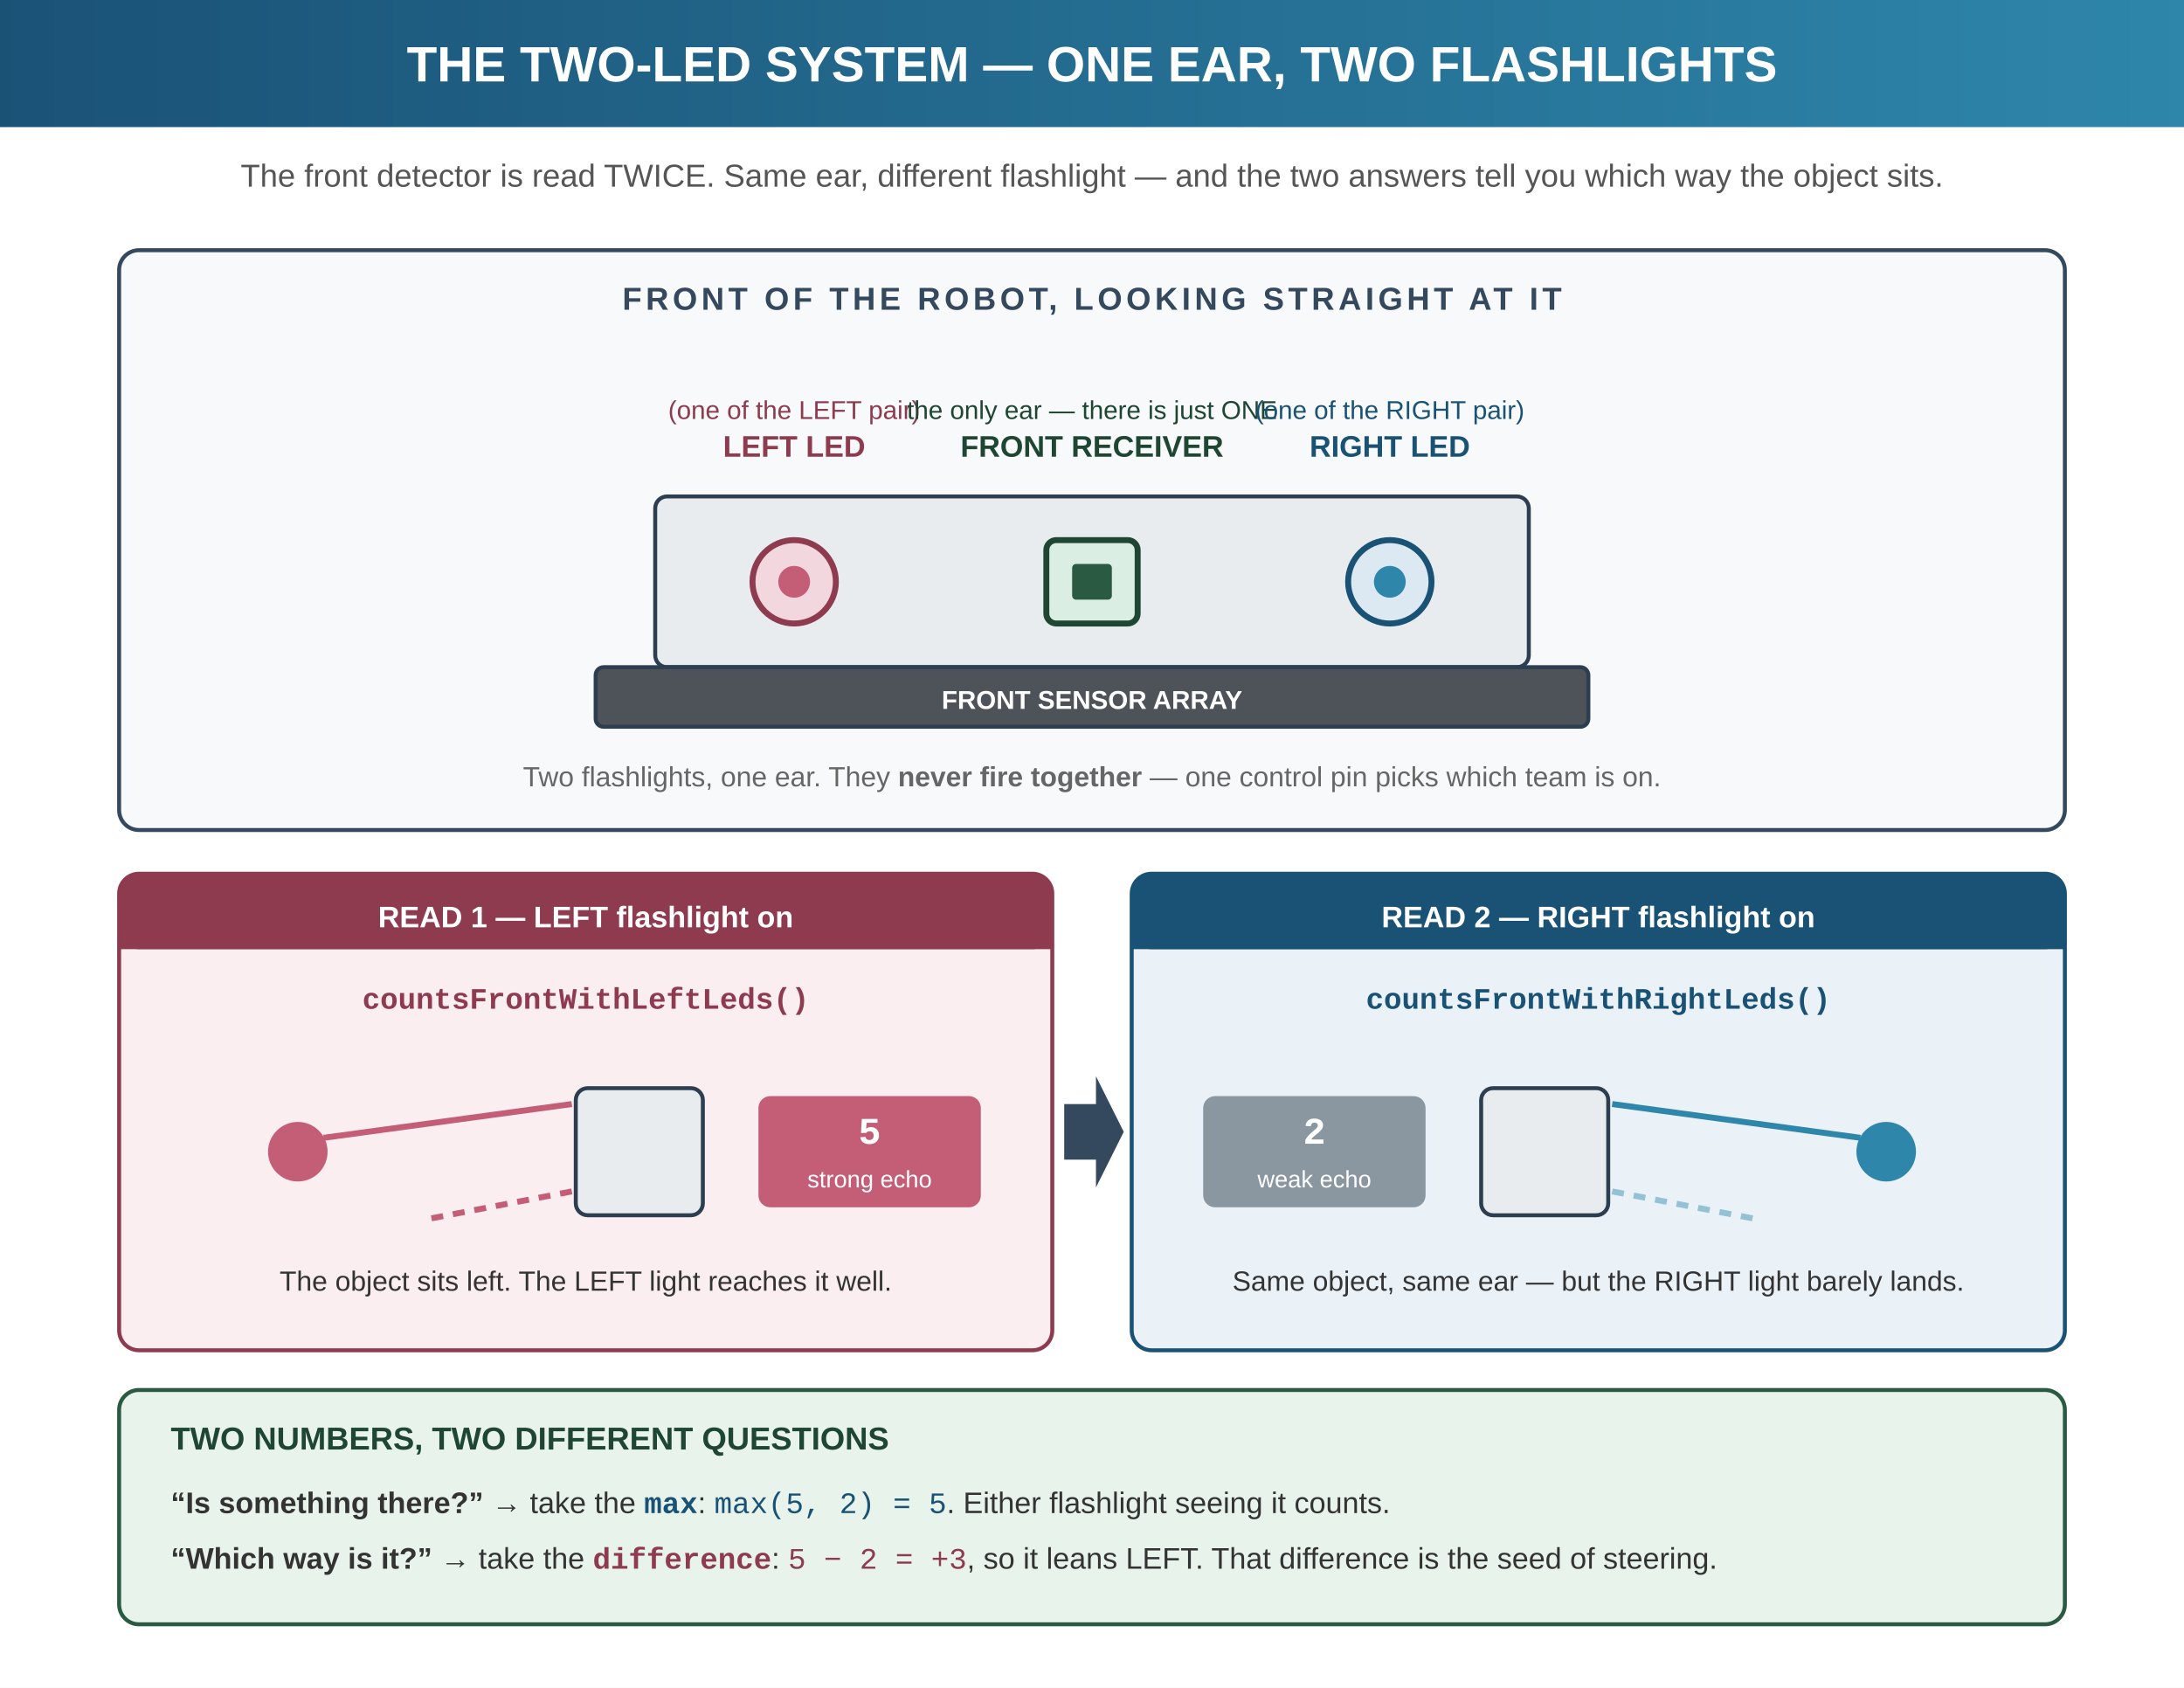
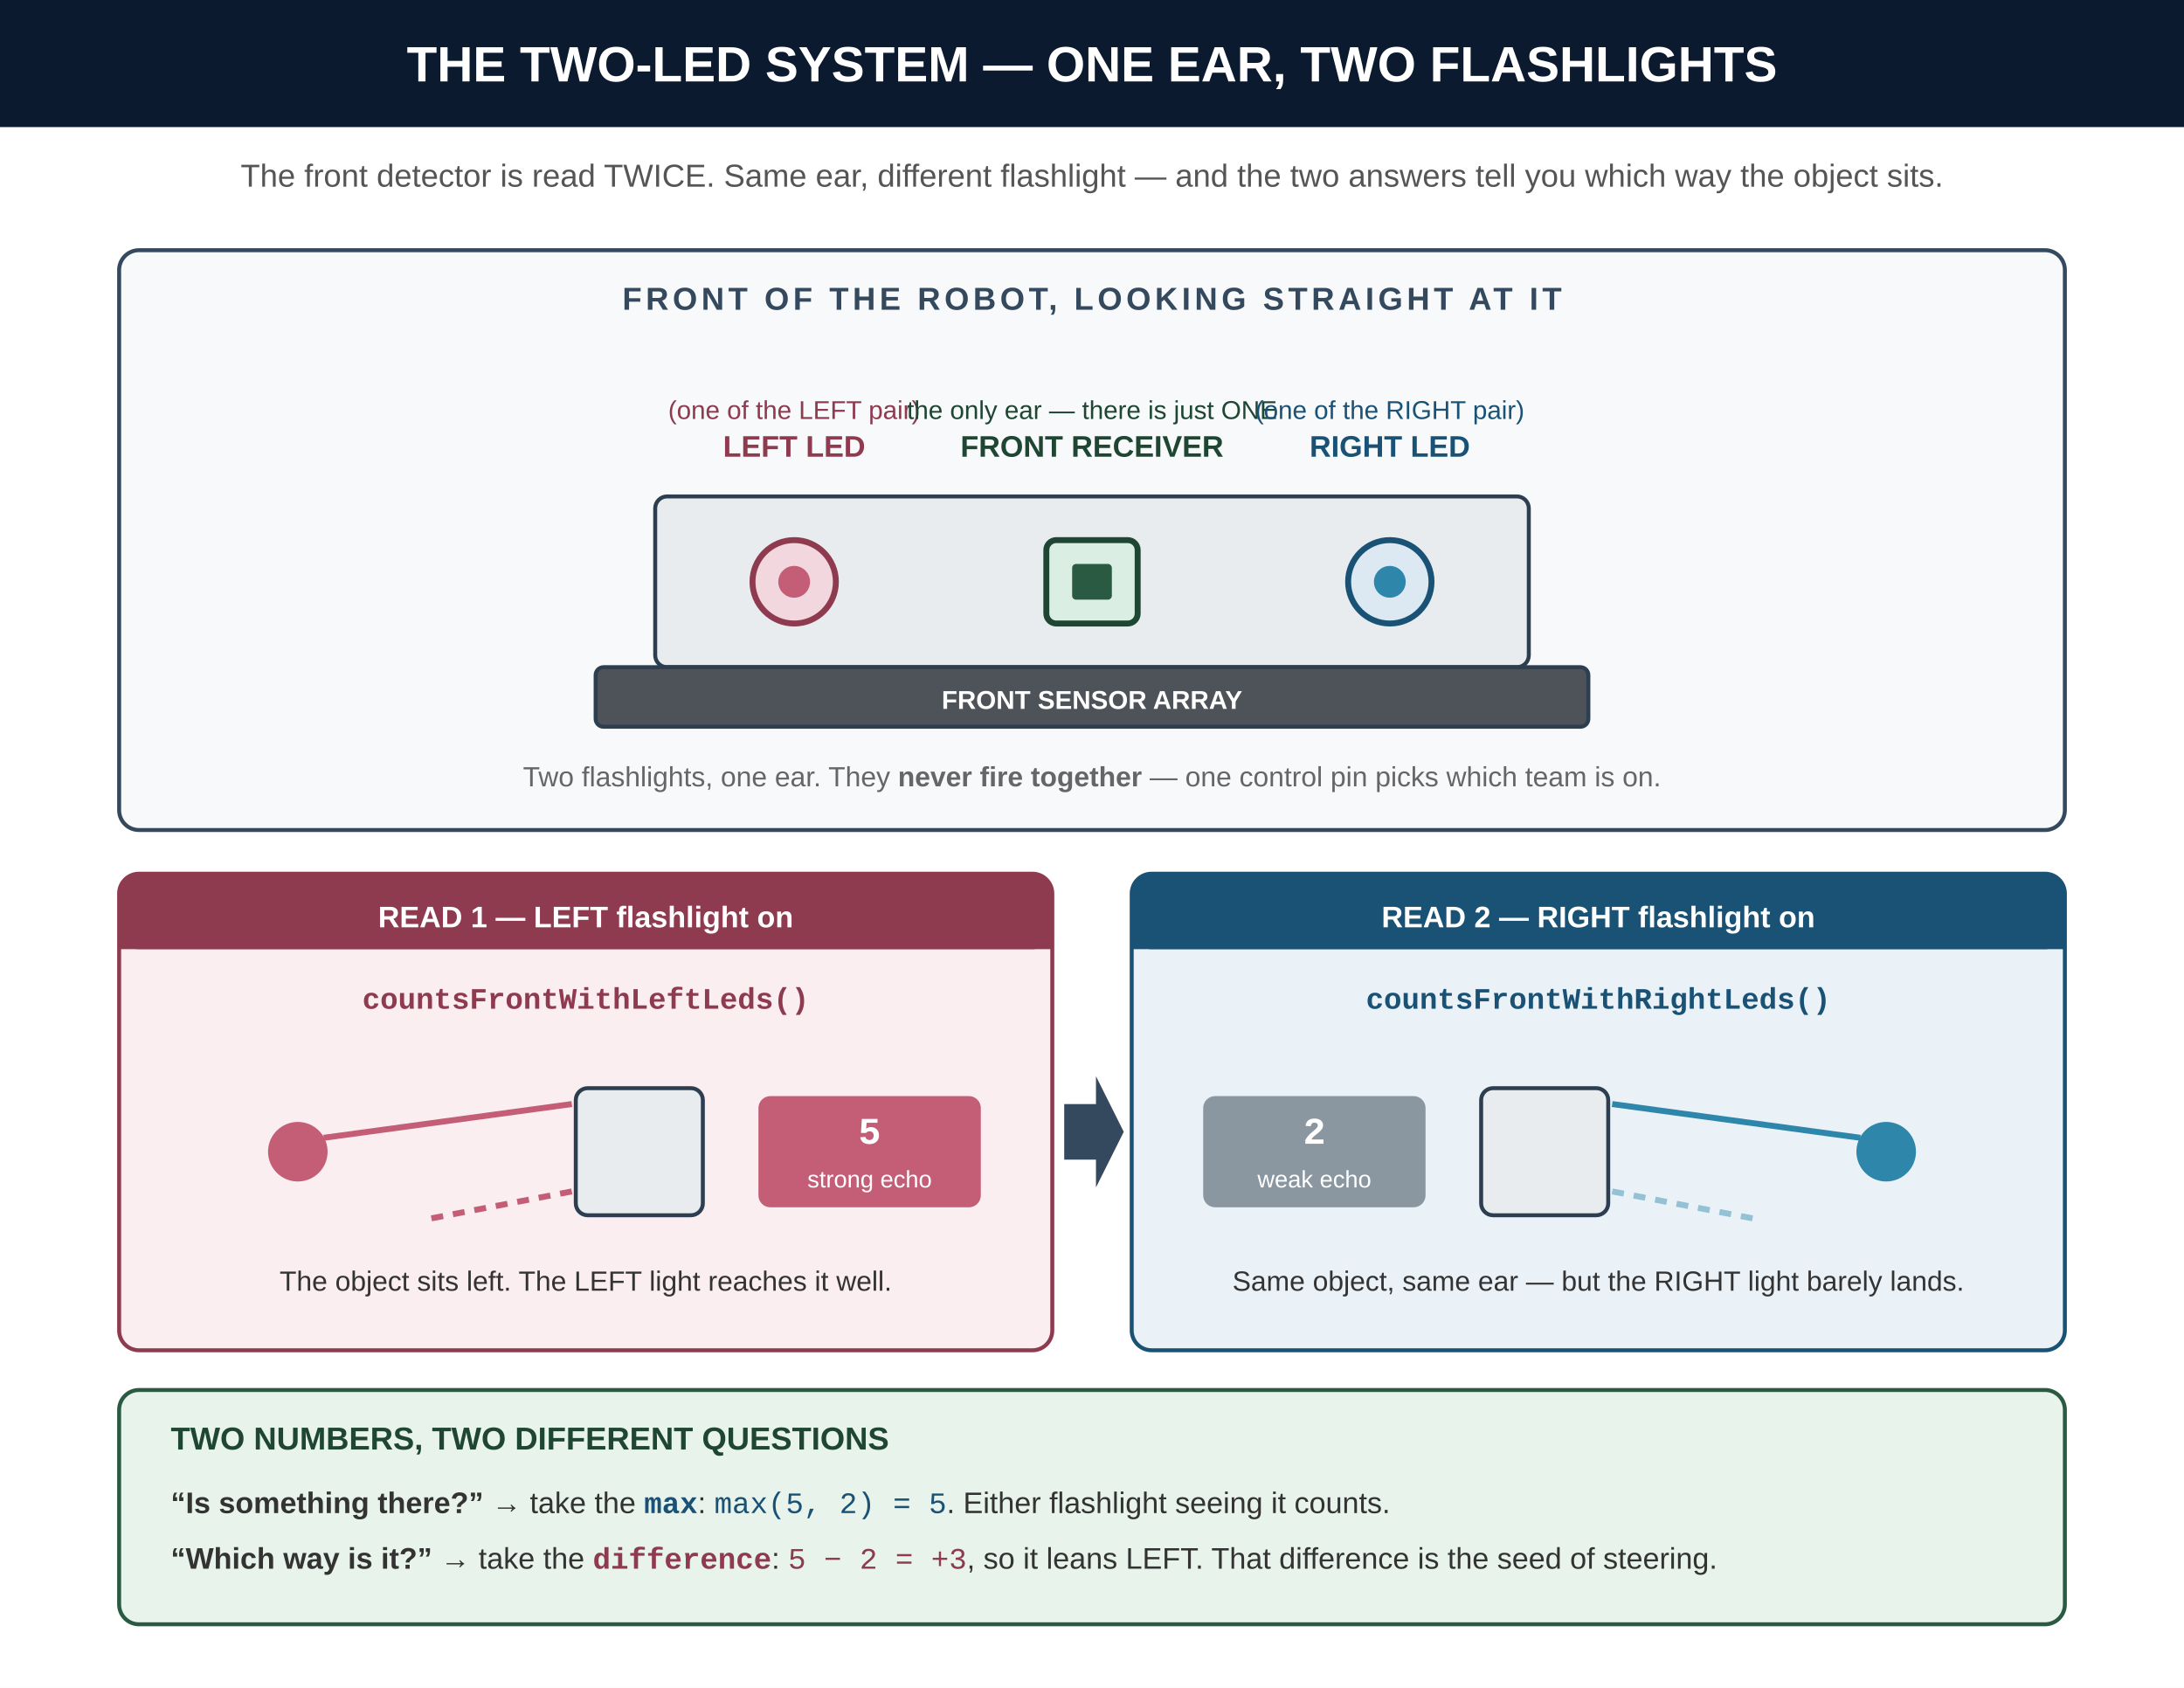
<svg xmlns="http://www.w3.org/2000/svg" viewBox="0 0 1100 850" width="1100" height="850">
  <defs>
-     <linearGradient id="tb" x1="0" y1="0" x2="1" y2="0">
-       <stop offset="0" stop-color="#1a5276" />
-       <stop offset="1" stop-color="#2e86ab" />
-     </linearGradient>
-   </defs>
+ </defs>
  <rect width="1100" height="850" fill="#ffffff" />
-   <rect x="0" y="0" width="1100" height="64" fill="url(#tb)" />
+   <rect x="0" y="0" width="1100" height="64" fill="#0B1A2E" />
  <text x="550" y="41" font-family="Arial,Helvetica,sans-serif" font-size="25" font-weight="bold" fill="#ffffff" text-anchor="middle">THE TWO-LED SYSTEM — ONE EAR, TWO FLASHLIGHTS</text>
  <text x="550" y="94" font-family="Arial,Helvetica,sans-serif" font-size="16" fill="#555" text-anchor="middle">The front detector is read TWICE. Same ear, different flashlight — and the two answers tell you which way the object sits.</text>
  <rect x="60" y="126" width="980" height="292" rx="10" fill="#f7f9fa" stroke="#34495e" stroke-width="2" />
  <text x="550" y="156" font-family="Arial,Helvetica,sans-serif" font-size="16" font-weight="bold" fill="#34495e" text-anchor="middle" letter-spacing="2">FRONT OF THE ROBOT, LOOKING STRAIGHT AT IT</text>
  <rect x="330" y="250" width="440" height="86" rx="6" fill="#e8ecef" stroke="#2c3e50" stroke-width="2" />
  <rect x="300" y="336" width="500" height="30" rx="4" fill="#4d5358" stroke="#2c3e50" stroke-width="2" />
  <text x="550" y="357" font-family="Arial,Helvetica,sans-serif" font-size="13" font-weight="bold" fill="#ffffff" text-anchor="middle">FRONT SENSOR ARRAY</text>
  <circle cx="400" cy="293" r="21" fill="#f2d7de" stroke="#8e3a4f" stroke-width="3" />
  <circle cx="400" cy="293" r="8" fill="#c45d76" />
  <text x="400" y="230" font-family="Arial,Helvetica,sans-serif" font-size="15" font-weight="bold" fill="#8e3a4f" text-anchor="middle">LEFT LED</text>
  <text x="400" y="211" font-family="Arial,Helvetica,sans-serif" font-size="13" fill="#8e3a4f" text-anchor="middle">(one of the LEFT pair)</text>
  <rect x="527" y="272" width="46" height="42" rx="5" fill="#dbeee3" stroke="#1e4633" stroke-width="3" />
  <rect x="540" y="284" width="20" height="18" rx="2" fill="#2a5a42" />
  <text x="550" y="230" font-family="Arial,Helvetica,sans-serif" font-size="15" font-weight="bold" fill="#1e4633" text-anchor="middle">FRONT RECEIVER</text>
  <text x="550" y="211" font-family="Arial,Helvetica,sans-serif" font-size="13" fill="#1e4633" text-anchor="middle">the only ear — there is just ONE</text>
  <circle cx="700" cy="293" r="21" fill="#dce9f2" stroke="#1a5276" stroke-width="3" />
  <circle cx="700" cy="293" r="8" fill="#2e86ab" />
  <text x="700" y="230" font-family="Arial,Helvetica,sans-serif" font-size="15" font-weight="bold" fill="#1a5276" text-anchor="middle">RIGHT LED</text>
  <text x="700" y="211" font-family="Arial,Helvetica,sans-serif" font-size="13" fill="#1a5276" text-anchor="middle">(one of the RIGHT pair)</text>
  <text x="550" y="396" font-family="Arial,Helvetica,sans-serif" font-size="14" fill="#666" text-anchor="middle">Two flashlights, one ear. They <tspan font-weight="bold">never fire together</tspan> — one control pin picks which team is on.</text>
  <rect x="60" y="440" width="470" height="240" rx="10" fill="#fbeef1" stroke="#8e3a4f" stroke-width="2" />
  <rect x="60" y="440" width="470" height="38" rx="10" fill="#8e3a4f" />
  <rect x="60" y="466" width="470" height="12" fill="#8e3a4f" />
  <text x="295" y="467" font-family="Arial,Helvetica,sans-serif" font-size="15" font-weight="bold" fill="#fff" text-anchor="middle">READ 1 — LEFT flashlight on</text>
  <text x="295" y="508" font-family="Courier New,monospace" font-size="15" font-weight="bold" fill="#8e3a4f" text-anchor="middle">countsFrontWithLeftLeds()</text>
  <circle cx="150" cy="580" r="15" fill="#c45d76" />
  <rect x="290" y="548" width="64" height="64" rx="6" fill="#e8ecef" stroke="#2c3e50" stroke-width="2" />
  <path d="M163,573 L288,556" stroke="#c45d76" stroke-width="3" fill="none" />
  <path d="M288,600 L215,614" stroke="#c45d76" stroke-width="3" stroke-dasharray="6 5" fill="none" />
  <rect x="382" y="552" width="112" height="56" rx="6" fill="#c45d76" />
  <text x="438" y="576" font-family="Courier New,monospace" font-size="19" font-weight="bold" fill="#ffffff" text-anchor="middle">5</text>
  <text x="438" y="598" font-family="Arial,Helvetica,sans-serif" font-size="12" fill="#ffffff" text-anchor="middle">strong echo</text>
  <text x="295" y="650" font-family="Arial,Helvetica,sans-serif" font-size="14" fill="#333" text-anchor="middle">The object sits left. The LEFT light reaches it well.</text>
  <rect x="570" y="440" width="470" height="240" rx="10" fill="#eaf2f8" stroke="#1a5276" stroke-width="2" />
  <rect x="570" y="440" width="470" height="38" rx="10" fill="#1a5276" />
  <rect x="570" y="466" width="470" height="12" fill="#1a5276" />
  <text x="805" y="467" font-family="Arial,Helvetica,sans-serif" font-size="15" font-weight="bold" fill="#fff" text-anchor="middle">READ 2 — RIGHT flashlight on</text>
  <text x="805" y="508" font-family="Courier New,monospace" font-size="15" font-weight="bold" fill="#1a5276" text-anchor="middle">countsFrontWithRightLeds()</text>
  <circle cx="950" cy="580" r="15" fill="#2e86ab" />
  <rect x="746" y="548" width="64" height="64" rx="6" fill="#e8ecef" stroke="#2c3e50" stroke-width="2" />
  <path d="M937,573 L812,556" stroke="#2e86ab" stroke-width="3" fill="none" />
  <path d="M812,600 L885,614" stroke="#2e86ab" stroke-width="3" stroke-dasharray="6 5" opacity="0.45" fill="none" />
  <rect x="606" y="552" width="112" height="56" rx="6" fill="#8a97a0" />
  <text x="662" y="576" font-family="Courier New,monospace" font-size="19" font-weight="bold" fill="#ffffff" text-anchor="middle">2</text>
  <text x="662" y="598" font-family="Arial,Helvetica,sans-serif" font-size="12" fill="#ffffff" text-anchor="middle">weak echo</text>
  <text x="805" y="650" font-family="Arial,Helvetica,sans-serif" font-size="14" fill="#333" text-anchor="middle">Same object, same ear — but the RIGHT light barely lands.</text>
  <polygon points="536,556 552,556 552,542 566,570 552,598 552,584 536,584" fill="#34495e" />
  <rect x="60" y="700" width="980" height="118" rx="10" fill="#e8f3ec" stroke="#2a5a42" stroke-width="2" />
  <text x="86" y="730" font-family="Arial,Helvetica,sans-serif" font-size="16" font-weight="bold" fill="#1e4633">TWO NUMBERS, TWO DIFFERENT QUESTIONS</text>
  <text x="86" y="762" font-family="Arial,Helvetica,sans-serif" font-size="15" fill="#333">
    <tspan font-weight="bold">“Is something there?”</tspan> → take the <tspan font-family="Courier New,monospace" font-weight="bold" fill="#1a5276">max</tspan>: <tspan font-family="Courier New,monospace" fill="#1a5276">max(5, 2) = 5</tspan>. Either flashlight seeing it counts.</text>
  <text x="86" y="790" font-family="Arial,Helvetica,sans-serif" font-size="15" fill="#333">
    <tspan font-weight="bold">“Which way is it?”</tspan> → take the <tspan font-family="Courier New,monospace" font-weight="bold" fill="#8e3a4f">difference</tspan>: <tspan font-family="Courier New,monospace" fill="#8e3a4f">5 − 2 = +3</tspan>, so it leans LEFT. That difference is the seed of steering.</text>
</svg>
